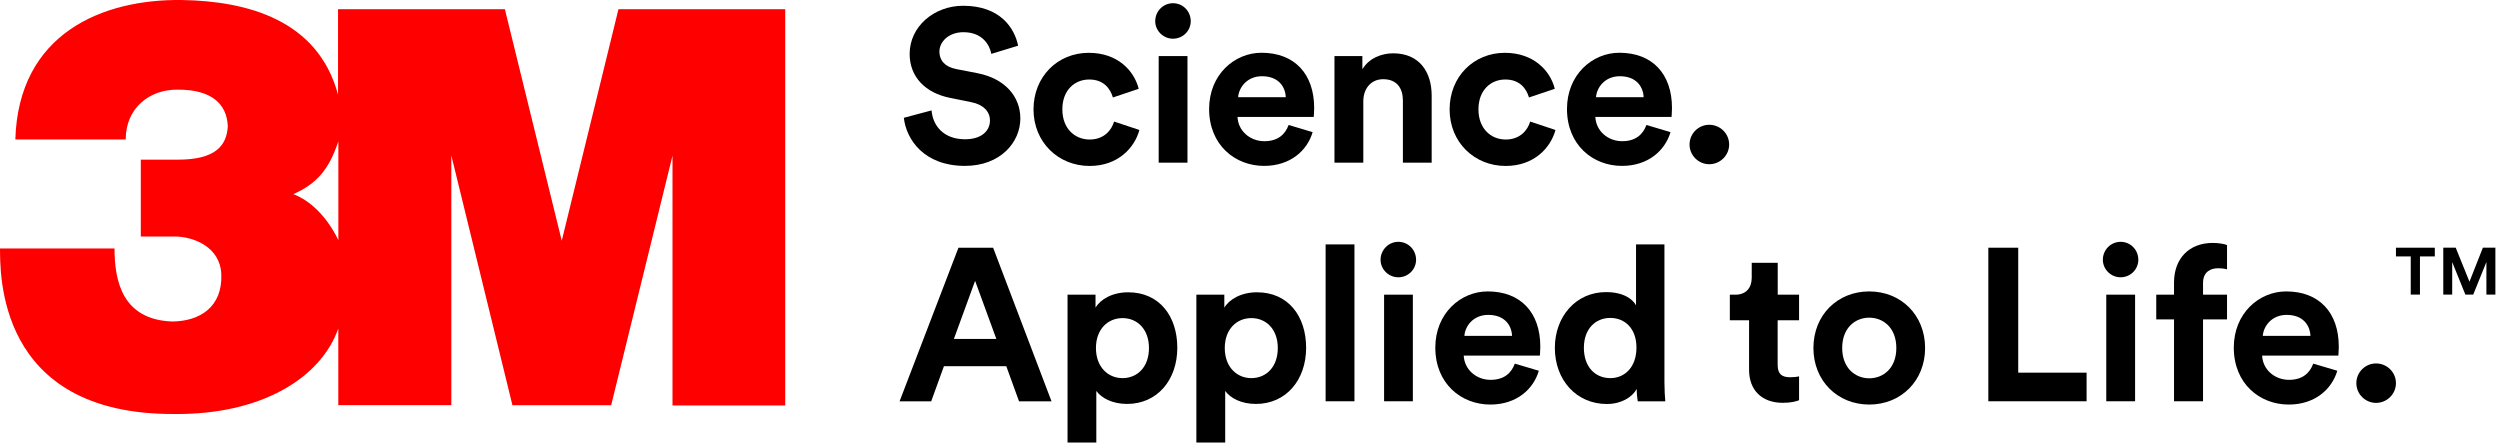
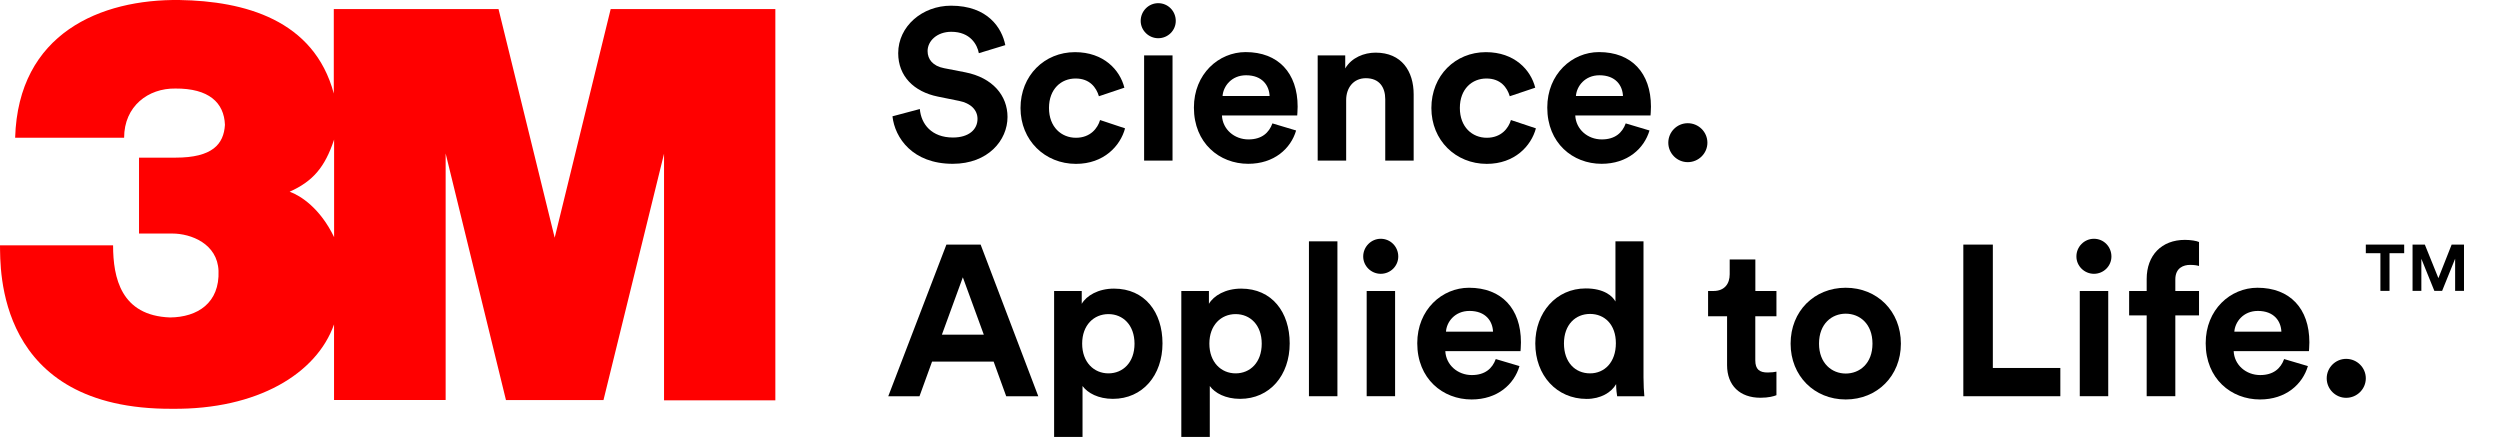
- <svg xmlns="http://www.w3.org/2000/svg" viewBox="0 0 157 27.9" role="img" aria-labelledby="3m-logo-title">
+ <svg xmlns="http://www.w3.org/2000/svg" viewBox="0 0 159 28" role="img" aria-labelledby="3m-logo-title">
  <g id="Trifecta-3M-001-Lockup-CMYK-Pos" fill-rule="nonzero">
    <path d="M38.839,0.578 L35.278,15.118 L31.706,0.578 L21.229,0.578 L21.229,5.947 C19.971,1.248 15.533,0.068 11.42,0.001 C6.411,-0.065 1.157,2.113 0.963,8.76 L7.894,8.76 C7.894,6.753 9.428,5.604 11.156,5.631 C13.276,5.616 14.255,6.523 14.306,7.941 C14.232,9.169 13.509,10.026 11.172,10.026 L8.842,10.026 L8.842,14.853 L10.958,14.853 C12.158,14.853 13.832,15.507 13.898,17.225 C13.979,19.271 12.558,20.175 10.815,20.19 C7.696,20.077 7.192,17.67 7.192,15.605 L0,15.605 C0.031,16.996 -0.311,26.065 10.966,25.999 C16.367,26.05 20.138,23.771 21.245,20.631 L21.245,25.442 L28.343,25.442 L28.343,9.761 L32.18,25.446 L38.381,25.446 L42.233,9.776 L42.233,25.462 L49.312,25.462 L49.312,0.578 L38.839,0.578 Z M21.249,15.083 C20.367,13.248 19.125,12.445 18.422,12.192 C19.889,11.537 20.662,10.649 21.249,8.876 L21.249,15.083 Z" id="Shape" fill="#FF0000" />
    <g id="Group" transform="translate(56.35669, 0)" fill="#000000">
      <g>
        <path d="M5.898,3.383 C5.801,2.854 5.366,2.022 4.146,2.022 C3.237,2.022 2.638,2.606 2.638,3.247 C2.638,3.776 2.976,4.2 3.684,4.336 L5.028,4.597 C6.78,4.939 7.721,6.082 7.721,7.439 C7.721,8.925 6.481,10.418 4.239,10.418 C1.682,10.418 0.556,8.769 0.404,7.397 L2.145,6.934 C2.226,7.891 2.891,8.746 4.251,8.746 C5.257,8.746 5.813,8.241 5.813,7.56 C5.813,7.004 5.393,6.564 4.643,6.417 L3.295,6.144 C1.76,5.833 0.769,4.838 0.769,3.383 C0.769,1.668 2.304,0.362 4.127,0.362 C6.466,0.362 7.363,1.777 7.581,2.87 L5.898,3.383 Z" id="Path" />
        <path d="M10.359,6.868 C10.359,8.081 11.148,8.762 12.073,8.762 C12.997,8.762 13.46,8.147 13.607,7.634 L15.197,8.163 C14.897,9.279 13.852,10.422 12.073,10.422 C10.099,10.422 8.548,8.925 8.548,6.872 C8.548,4.803 10.071,3.317 12.014,3.317 C13.837,3.317 14.87,4.445 15.154,5.577 L13.534,6.121 C13.37,5.565 12.951,4.993 12.053,4.993 C11.136,4.989 10.359,5.658 10.359,6.868 Z" id="Path" />
        <path d="M17.306,0.202 C17.932,0.202 18.422,0.708 18.422,1.33 C18.422,1.929 17.932,2.431 17.306,2.431 C16.696,2.431 16.191,1.929 16.191,1.33 C16.191,0.704 16.696,0.202 17.306,0.202 Z M16.409,10.216 L16.409,3.523 L18.216,3.523 L18.216,10.216 L16.409,10.216 Z" id="Shape" />
        <path d="M26.076,8.299 C25.738,9.454 24.677,10.418 23.03,10.418 C21.196,10.418 19.576,9.1 19.576,6.841 C19.576,4.702 21.153,3.313 22.867,3.313 C24.934,3.313 26.173,4.636 26.173,6.782 C26.173,7.043 26.146,7.315 26.146,7.342 L21.359,7.342 C21.398,8.225 22.148,8.867 23.045,8.867 C23.889,8.867 24.351,8.447 24.569,7.848 L26.076,8.299 Z M24.39,6.106 C24.363,5.441 23.928,4.787 22.894,4.787 C21.958,4.787 21.441,5.495 21.398,6.106 L24.39,6.106 Z" id="Shape" />
        <path d="M29.255,10.216 L27.448,10.216 L27.448,3.523 L29.2,3.523 L29.2,4.352 C29.608,3.656 30.409,3.348 31.131,3.348 C32.791,3.348 33.552,4.531 33.552,6.001 L33.552,10.216 L31.745,10.216 L31.745,6.308 C31.745,5.561 31.38,4.974 30.51,4.974 C29.721,4.974 29.259,5.588 29.259,6.362 L29.259,10.216 L29.255,10.216 Z" id="Path" />
        <path d="M36.49,6.868 C36.49,8.081 37.278,8.762 38.203,8.762 C39.128,8.762 39.59,8.147 39.738,7.634 L41.327,8.163 C41.028,9.279 39.983,10.422 38.199,10.422 C36.225,10.422 34.679,8.925 34.679,6.872 C34.679,4.803 36.202,3.317 38.145,3.317 C39.967,3.317 41.001,4.445 41.284,5.577 L39.664,6.121 C39.501,5.565 39.081,4.993 38.184,4.993 C37.267,4.989 36.49,5.658 36.49,6.868 Z" id="Path" />
        <path d="M48.551,8.299 C48.209,9.454 47.148,10.418 45.504,10.418 C43.67,10.418 42.05,9.1 42.05,6.841 C42.05,4.702 43.627,3.313 45.341,3.313 C47.408,3.313 48.644,4.636 48.644,6.782 C48.644,7.043 48.617,7.315 48.617,7.342 L43.83,7.342 C43.872,8.225 44.618,8.867 45.516,8.867 C46.359,8.867 46.821,8.447 47.039,7.848 L48.551,8.299 Z M46.864,6.106 C46.837,5.441 46.402,4.787 45.368,4.787 C44.432,4.787 43.915,5.495 43.872,6.106 L46.864,6.106 Z" id="Shape" />
        <path d="M50.983,7.836 C51.675,7.836 52.234,8.392 52.234,9.077 C52.234,9.753 51.675,10.313 50.983,10.313 C50.303,10.313 49.747,9.753 49.747,9.077 C49.747,8.392 50.303,7.836 50.983,7.836 Z" id="Path" />
        <path d="M6.839,22.999 L2.922,22.999 L2.122,25.204 L0.136,25.204 L3.835,15.556 L6.011,15.556 L9.679,25.204 L7.639,25.204 L6.839,22.999 Z M3.548,21.284 L6.213,21.284 L4.88,17.636 L3.548,21.284 Z" id="Shape" />
        <path d="M10.685,27.79 L10.685,18.507 L12.442,18.507 L12.442,19.324 C12.741,18.807 13.487,18.356 14.493,18.356 C16.452,18.356 17.578,19.853 17.578,21.84 C17.578,23.866 16.316,25.367 14.423,25.367 C13.499,25.367 12.819,24.998 12.492,24.551 L12.492,27.79 L10.685,27.79 Z M14.14,19.977 C13.215,19.977 12.469,20.673 12.469,21.856 C12.469,23.038 13.215,23.746 14.14,23.746 C15.064,23.746 15.799,23.053 15.799,21.856 C15.795,20.669 15.064,19.977 14.14,19.977 Z" id="Shape" />
        <path d="M18.775,27.79 L18.775,18.507 L20.531,18.507 L20.531,19.324 C20.831,18.807 21.577,18.356 22.583,18.356 C24.541,18.356 25.668,19.853 25.668,21.84 C25.668,23.866 24.405,25.367 22.513,25.367 C21.588,25.367 20.908,24.998 20.586,24.551 L20.586,27.79 L18.775,27.79 Z M22.229,19.977 C21.305,19.977 20.559,20.673 20.559,21.856 C20.559,23.038 21.305,23.746 22.229,23.746 C23.154,23.746 23.889,23.053 23.889,21.856 C23.889,20.669 23.154,19.977 22.229,19.977 Z" id="Shape" />
        <polygon id="Path" points="26.892 25.2 26.892 15.349 28.703 15.349 28.703 25.2" />
        <path d="M31.458,15.186 C32.083,15.186 32.573,15.692 32.573,16.314 C32.573,16.913 32.083,17.414 31.458,17.414 C30.844,17.414 30.343,16.913 30.343,16.314 C30.343,15.692 30.848,15.186 31.458,15.186 Z M30.564,25.2 L30.564,18.507 L32.371,18.507 L32.371,25.2 L30.564,25.2 Z" id="Shape" />
        <path d="M40.282,23.283 C39.944,24.442 38.883,25.406 37.236,25.406 C35.402,25.406 33.781,24.088 33.781,21.828 C33.781,19.689 35.359,18.301 37.072,18.301 C39.14,18.301 40.375,19.623 40.375,21.77 C40.375,22.031 40.348,22.303 40.348,22.33 L35.565,22.33 C35.608,23.213 36.354,23.854 37.251,23.854 C38.094,23.854 38.557,23.434 38.774,22.836 L40.282,23.283 Z M38.6,21.093 C38.572,20.428 38.137,19.775 37.104,19.775 C36.163,19.775 35.646,20.483 35.608,21.093 L38.6,21.093 Z" id="Shape" />
        <path d="M48.17,23.991 C48.17,24.442 48.197,24.932 48.224,25.204 L46.495,25.204 C46.468,25.068 46.429,24.741 46.429,24.43 C46.13,24.959 45.45,25.371 44.552,25.371 C42.648,25.371 41.288,23.874 41.288,21.844 C41.288,19.884 42.609,18.344 44.498,18.344 C45.652,18.344 46.196,18.822 46.386,19.176 L46.386,15.349 L48.17,15.349 L48.17,23.991 Z M44.77,23.746 C45.695,23.746 46.413,23.038 46.413,21.828 C46.413,20.634 45.691,19.966 44.77,19.966 C43.845,19.966 43.111,20.646 43.111,21.844 C43.111,23.038 43.818,23.746 44.77,23.746 Z" id="Shape" />
        <path d="M55.28,18.507 L56.625,18.507 L56.625,20.113 L55.28,20.113 L55.28,22.913 C55.28,23.501 55.552,23.691 56.069,23.691 C56.287,23.691 56.532,23.664 56.625,23.637 L56.625,25.134 C56.462,25.2 56.135,25.297 55.607,25.297 C54.301,25.297 53.485,24.519 53.485,23.224 L53.485,20.113 L52.277,20.113 L52.277,18.507 L52.619,18.507 C53.326,18.507 53.652,18.044 53.652,17.446 L53.652,16.504 L55.284,16.504 L55.284,18.507 L55.28,18.507 Z" id="Path" />
        <path d="M64.54,21.856 C64.54,23.909 63.032,25.406 61.031,25.406 C59.034,25.406 57.526,23.909 57.526,21.856 C57.526,19.787 59.034,18.301 61.031,18.301 C63.028,18.301 64.54,19.787 64.54,21.856 Z M62.733,21.856 C62.733,20.588 61.917,19.95 61.031,19.95 C60.149,19.95 59.333,20.588 59.333,21.856 C59.333,23.108 60.149,23.757 61.031,23.757 C61.917,23.757 62.733,23.119 62.733,21.856 Z" id="Shape" />
        <polygon id="Path" points="68.511 25.2 68.511 15.556 70.388 15.556 70.388 23.403 74.681 23.403 74.681 25.2 68.511 25.2" />
        <path d="M76.818,15.186 C77.444,15.186 77.93,15.692 77.93,16.314 C77.93,16.913 77.44,17.414 76.818,17.414 C76.204,17.414 75.703,16.913 75.703,16.314 C75.699,15.692 76.204,15.186 76.818,15.186 Z M75.917,25.2 L75.917,18.507 L77.727,18.507 L77.727,25.2 L75.917,25.2 Z" id="Shape" />
        <path d="M81.994,17.772 L81.994,18.507 L83.501,18.507 L83.501,20.059 L81.994,20.059 L81.994,25.2 L80.172,25.2 L80.172,20.059 L79.056,20.059 L79.056,18.507 L80.172,18.507 L80.172,17.745 C80.172,16.232 81.123,15.256 82.604,15.256 C82.985,15.256 83.354,15.322 83.501,15.392 L83.501,16.917 C83.404,16.886 83.229,16.847 82.93,16.847 C82.526,16.847 81.994,17.026 81.994,17.772 Z" id="Path" />
        <path d="M90.426,23.283 C90.084,24.442 89.023,25.406 87.379,25.406 C85.545,25.406 83.925,24.088 83.925,21.828 C83.925,19.689 85.499,18.301 87.216,18.301 C89.283,18.301 90.519,19.623 90.519,21.77 C90.519,22.031 90.492,22.303 90.492,22.33 L85.705,22.33 C85.743,23.213 86.493,23.854 87.391,23.854 C88.234,23.854 88.697,23.434 88.914,22.836 L90.426,23.283 Z M88.739,21.093 C88.712,20.428 88.277,19.775 87.243,19.775 C86.307,19.775 85.79,20.483 85.747,21.093 L88.739,21.093 Z" id="Shape" />
        <path d="M92.858,22.824 C93.55,22.824 94.109,23.38 94.109,24.061 C94.109,24.741 93.55,25.301 92.858,25.301 C92.178,25.301 91.622,24.741 91.622,24.061 C91.622,23.38 92.178,22.824 92.858,22.824 Z" id="Path" />
      </g>
      <g transform="translate(94.03143, 15.55556)" id="Path">
        <polygon points="3.05 2.944 3.05 0 3.831 0 4.694 2.135 5.537 0 6.322 0 6.322 2.944 5.758 2.944 5.758 0.898 4.931 2.944 4.437 2.944 3.61 0.902 3.61 2.944" />
        <polygon points="0.078 0 2.518 0 2.518 0.548 1.585 0.548 1.585 2.944 1.006 2.944 1.006 0.548 0.078 0.548" />
      </g>
    </g>
  </g>
</svg>
